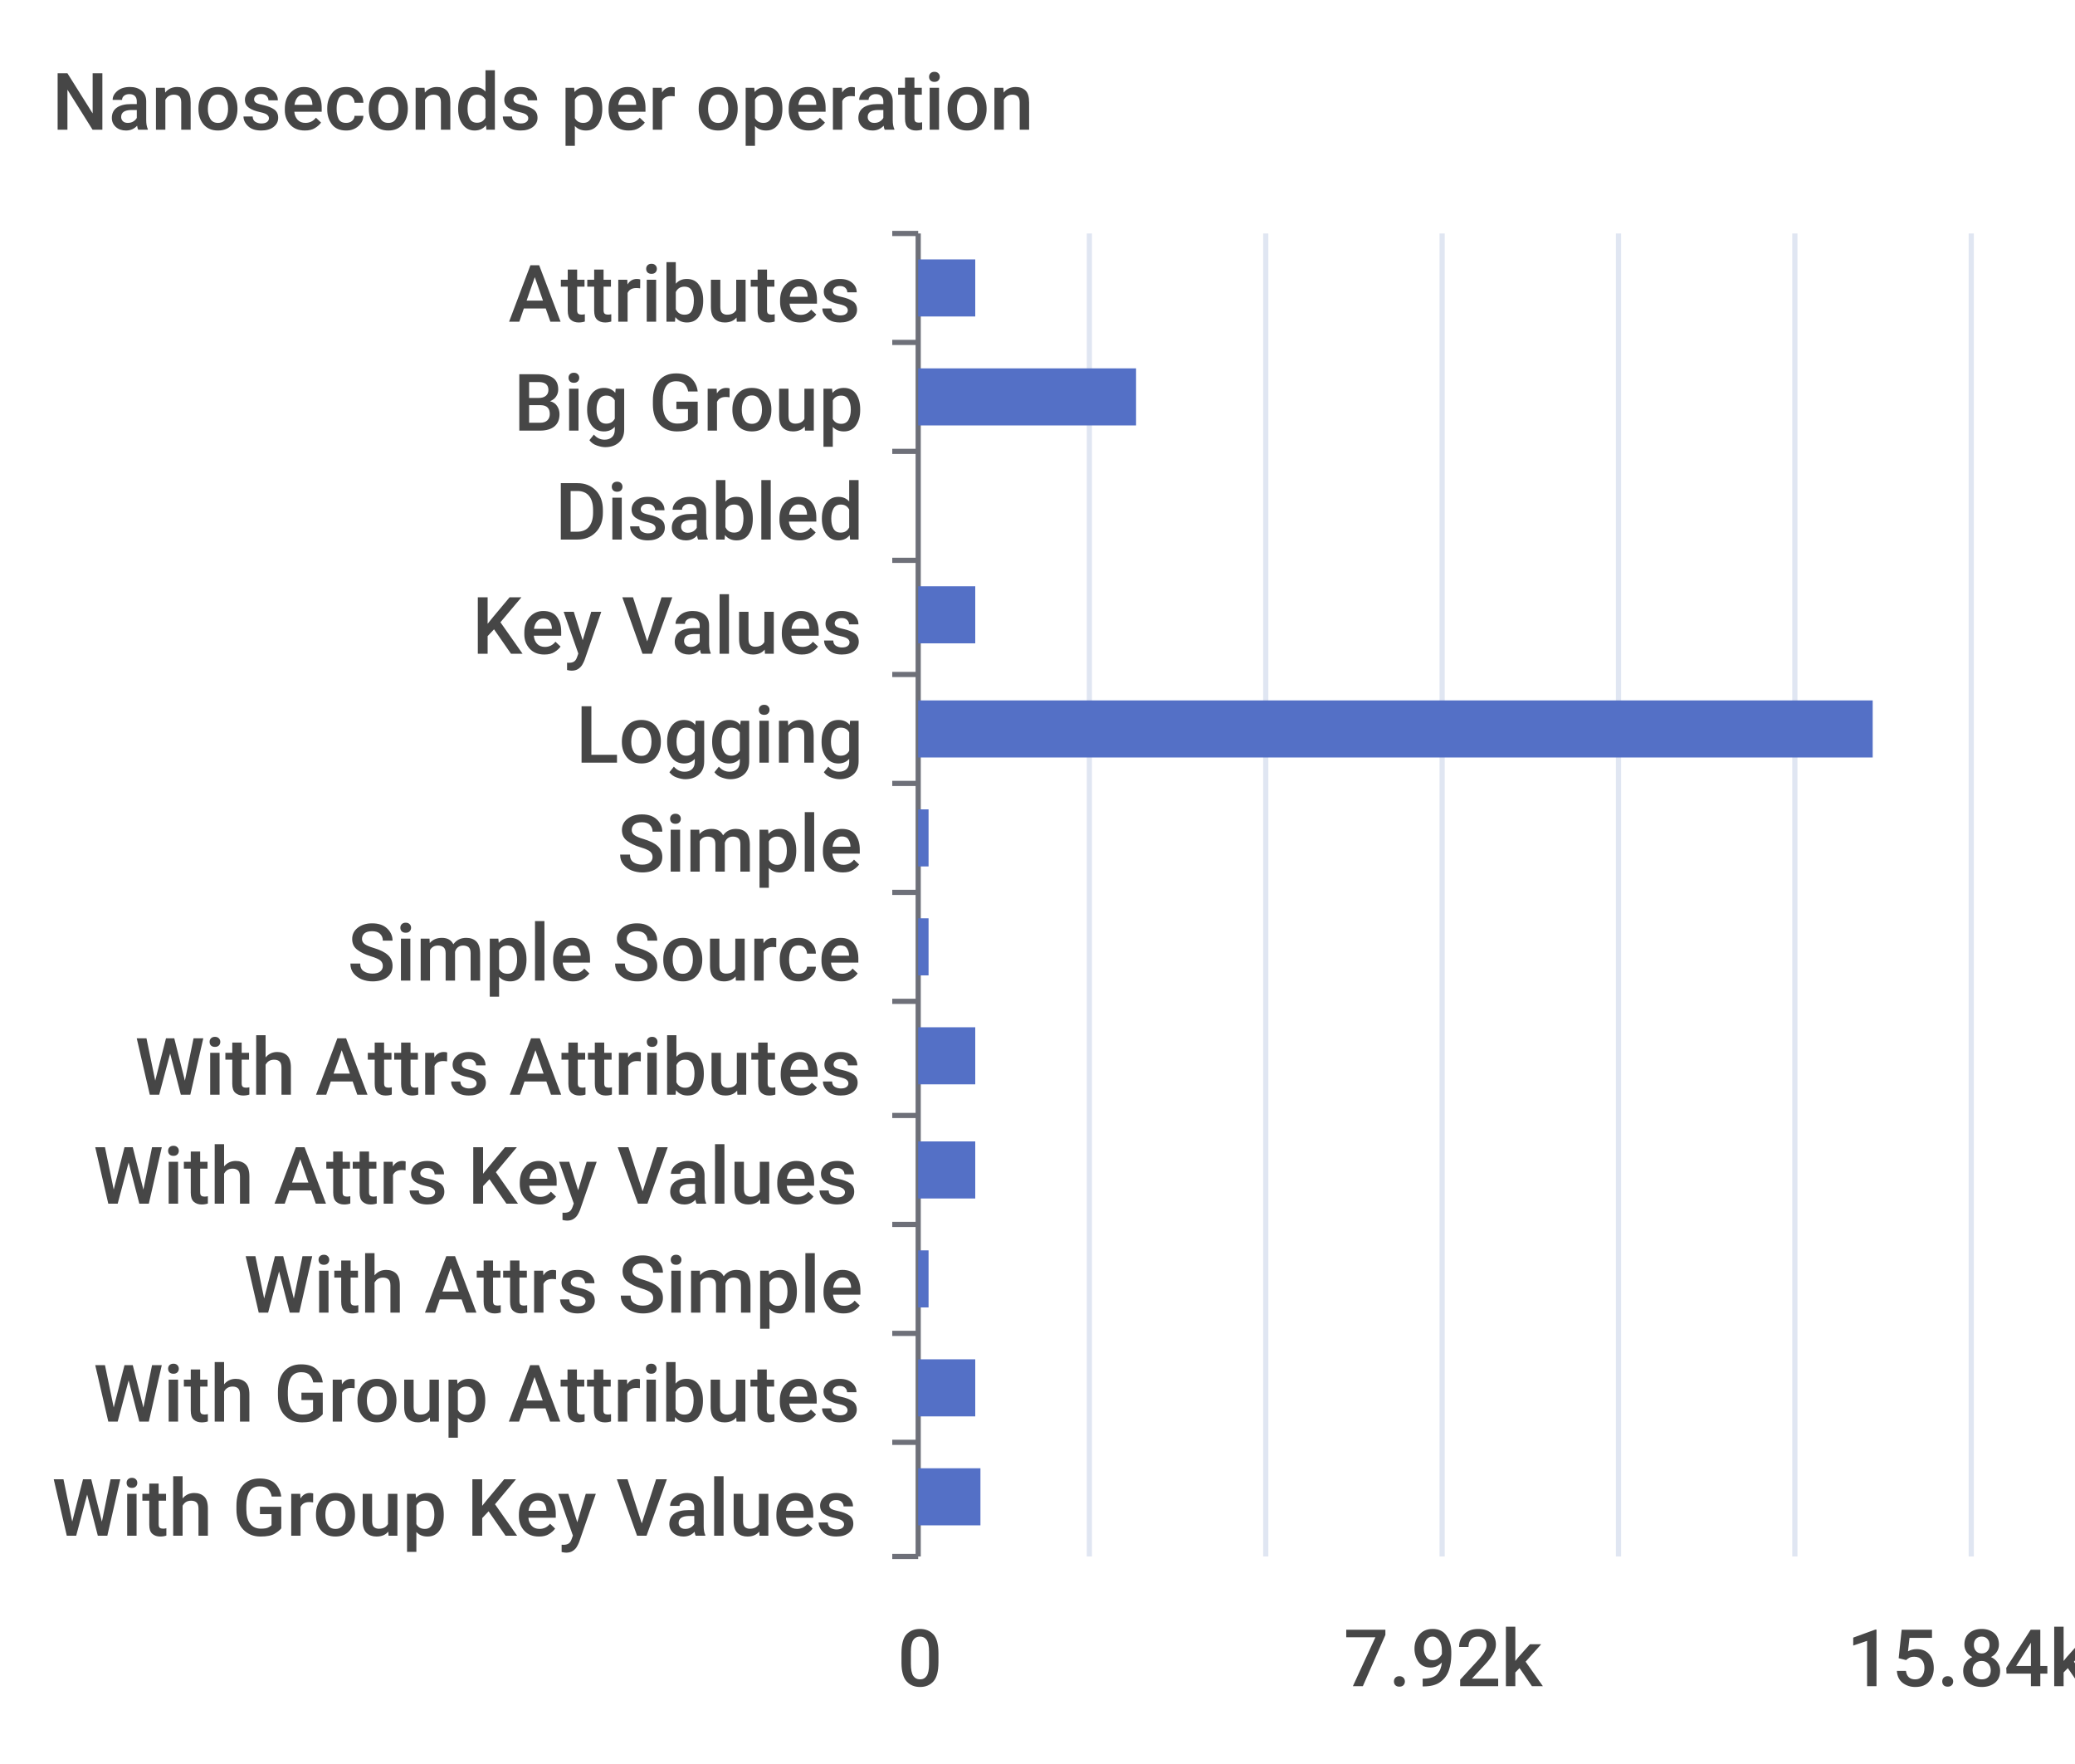
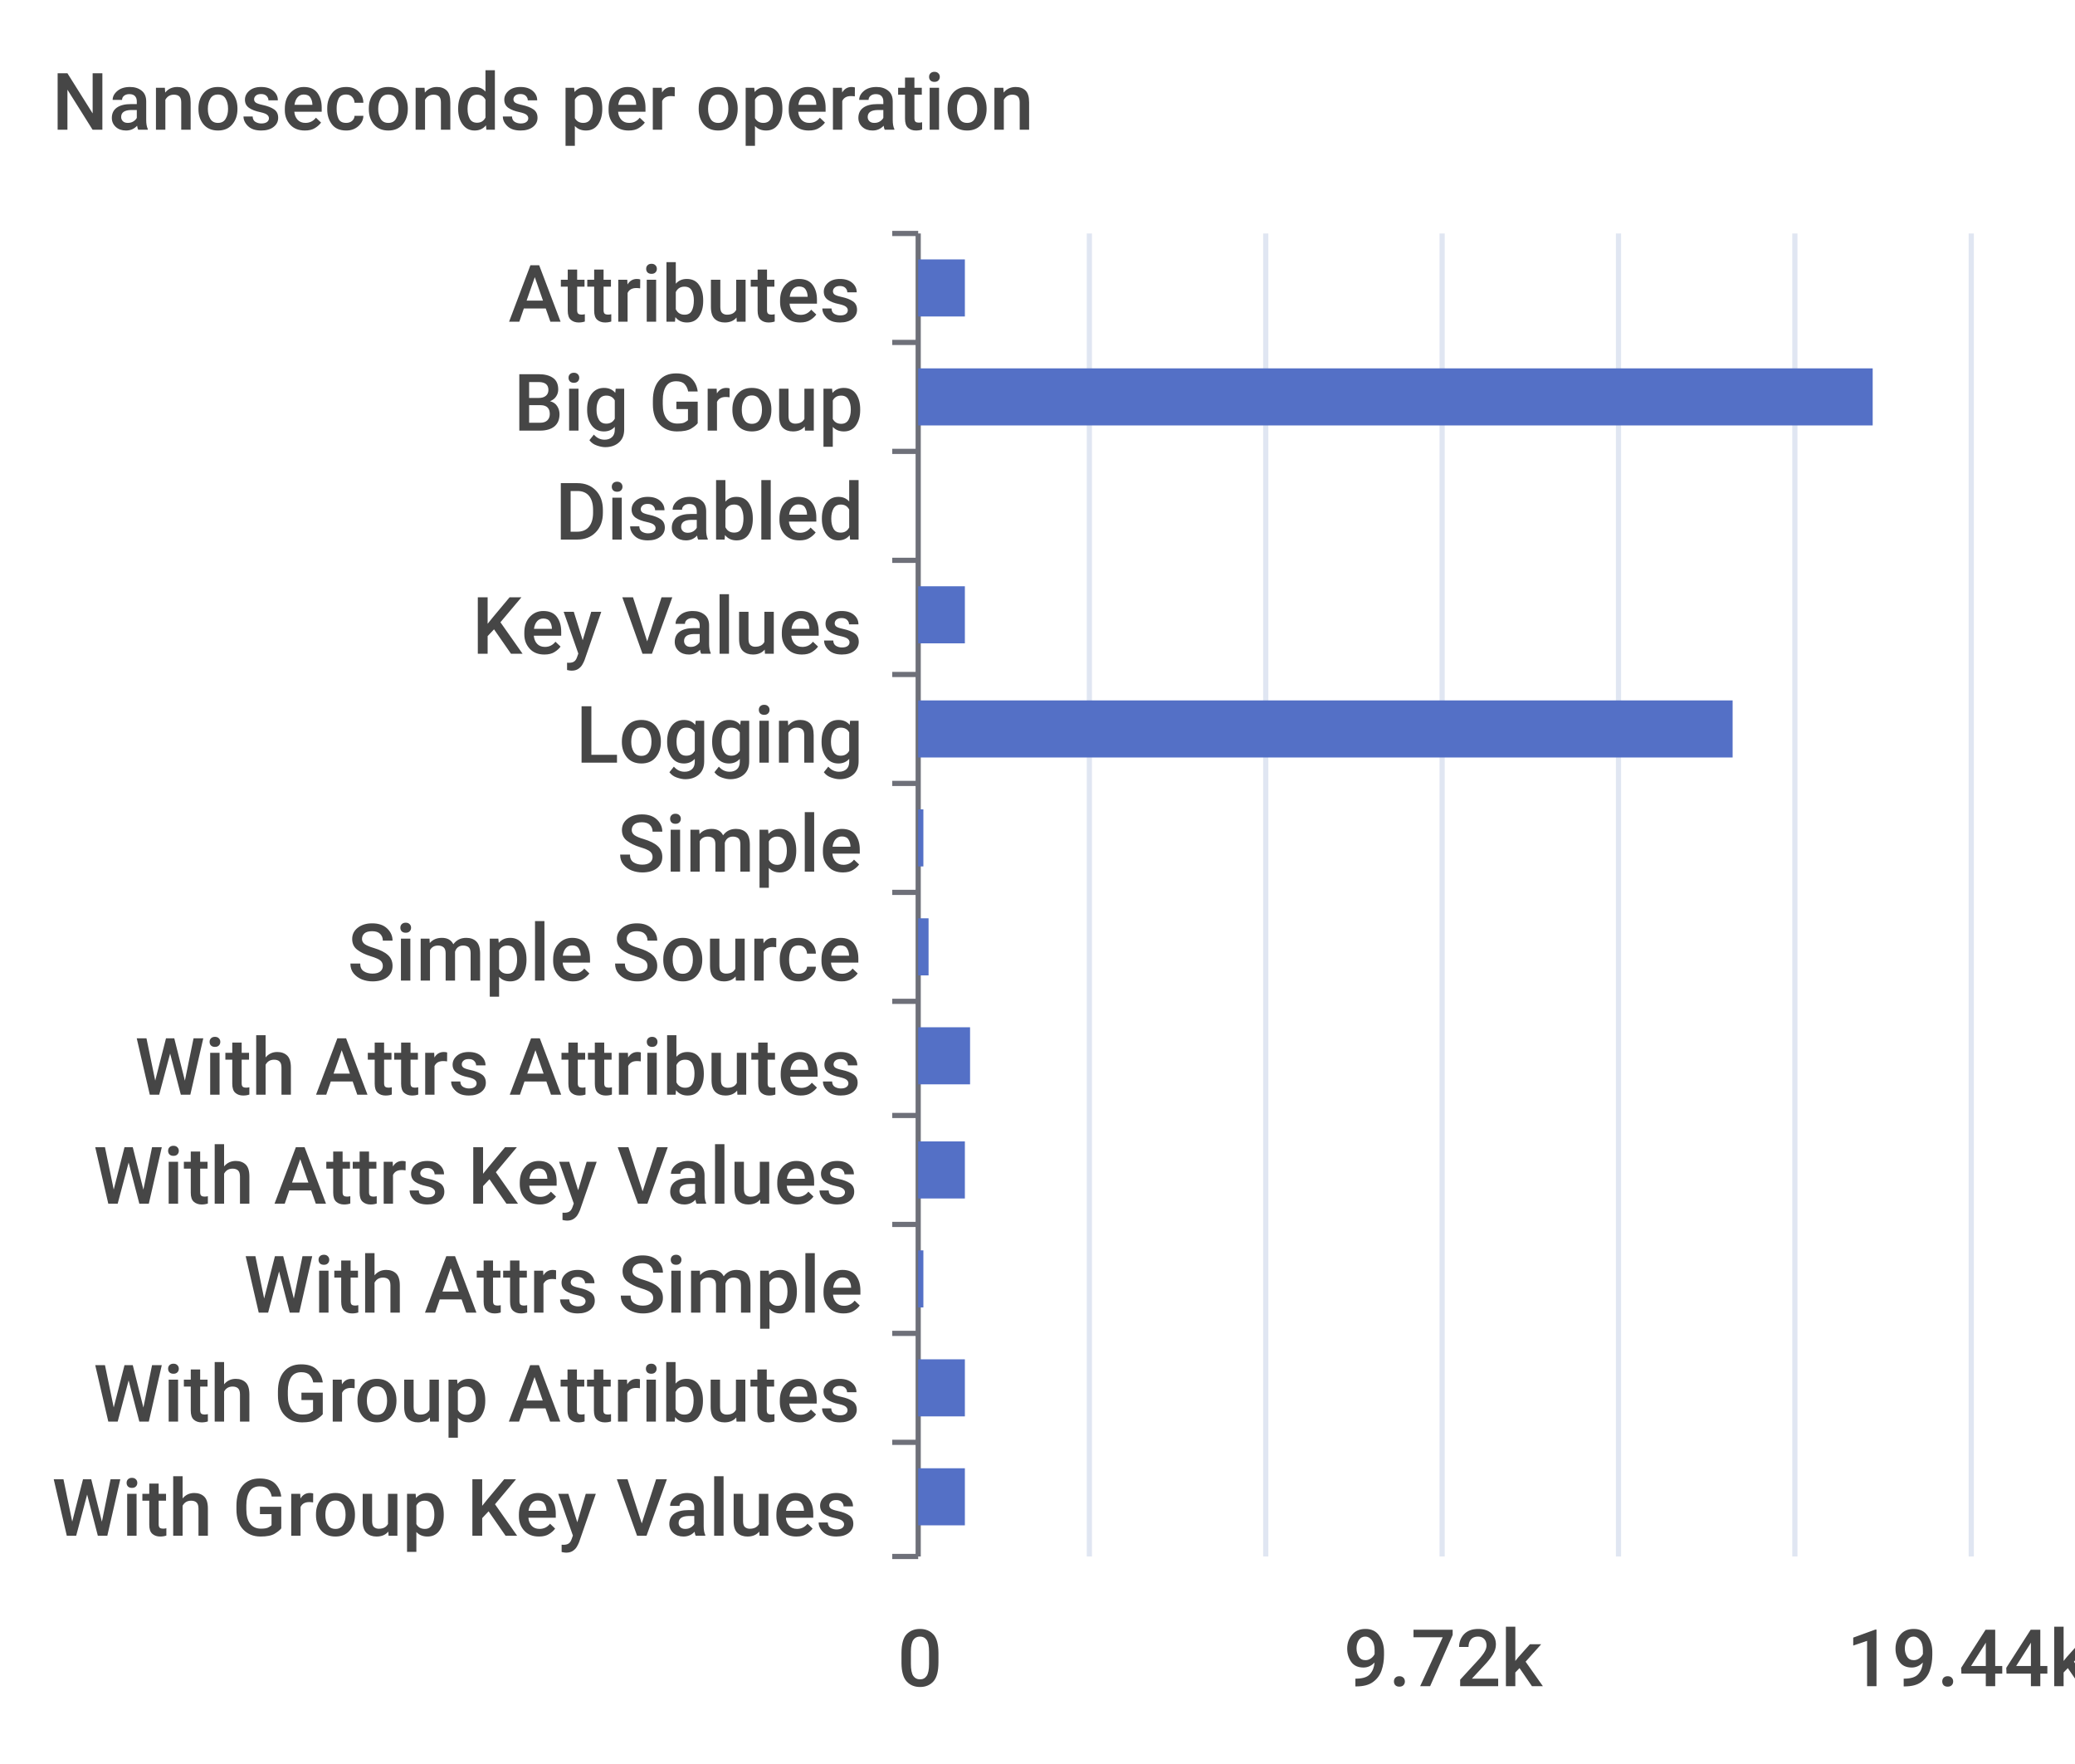
<svg xmlns="http://www.w3.org/2000/svg" width="400" height="340">\n<path d="M 0 0 L 400 0 L 400 340 L 0 340 L 0 0" style="stroke-width:0;stroke:none;fill:rgba(255,255,255,1.0)" />
  <text x="10" y="25" style="stroke-width:0;stroke:none;fill:rgba(70,70,70,1.0);font-size:15.3px;font-family:'Roboto Medium',sans-serif">Nanoseconds per operation</text>
  <path d="M 172 45 L 177 45" style="stroke-width:1;stroke:rgba(110,112,121,1.0);fill:none" />
  <path d="M 172 66 L 177 66" style="stroke-width:1;stroke:rgba(110,112,121,1.0);fill:none" />
  <path d="M 172 87 L 177 87" style="stroke-width:1;stroke:rgba(110,112,121,1.0);fill:none" />
  <path d="M 172 108 L 177 108" style="stroke-width:1;stroke:rgba(110,112,121,1.0);fill:none" />
  <path d="M 172 130 L 177 130" style="stroke-width:1;stroke:rgba(110,112,121,1.0);fill:none" />
  <path d="M 172 151 L 177 151" style="stroke-width:1;stroke:rgba(110,112,121,1.0);fill:none" />
  <path d="M 172 172 L 177 172" style="stroke-width:1;stroke:rgba(110,112,121,1.0);fill:none" />
  <path d="M 172 193 L 177 193" style="stroke-width:1;stroke:rgba(110,112,121,1.0);fill:none" />
  <path d="M 172 215 L 177 215" style="stroke-width:1;stroke:rgba(110,112,121,1.0);fill:none" />
  <path d="M 172 236 L 177 236" style="stroke-width:1;stroke:rgba(110,112,121,1.0);fill:none" />
  <path d="M 172 257 L 177 257" style="stroke-width:1;stroke:rgba(110,112,121,1.0);fill:none" />
  <path d="M 172 278 L 177 278" style="stroke-width:1;stroke:rgba(110,112,121,1.0);fill:none" />
  <path d="M 172 300 L 177 300" style="stroke-width:1;stroke:rgba(110,112,121,1.0);fill:none" />
  <path d="M 177 45 L 177 300" style="stroke-width:1;stroke:rgba(110,112,121,1.0);fill:none" />
  <text x="98" y="62" style="stroke-width:0;stroke:none;fill:rgba(70,70,70,1.0);font-size:15.3px;font-family:'Roboto Medium',sans-serif">Attributes</text>
  <text x="99" y="83" style="stroke-width:0;stroke:none;fill:rgba(70,70,70,1.0);font-size:15.3px;font-family:'Roboto Medium',sans-serif">Big Group</text>
  <text x="107" y="104" style="stroke-width:0;stroke:none;fill:rgba(70,70,70,1.0);font-size:15.3px;font-family:'Roboto Medium',sans-serif">Disabled</text>
  <text x="91" y="126" style="stroke-width:0;stroke:none;fill:rgba(70,70,70,1.0);font-size:15.3px;font-family:'Roboto Medium',sans-serif">Key Values</text>
  <text x="111" y="147" style="stroke-width:0;stroke:none;fill:rgba(70,70,70,1.0);font-size:15.3px;font-family:'Roboto Medium',sans-serif">Logging</text>
  <text x="119" y="168" style="stroke-width:0;stroke:none;fill:rgba(70,70,70,1.0);font-size:15.3px;font-family:'Roboto Medium',sans-serif">Simple</text>
  <text x="67" y="189" style="stroke-width:0;stroke:none;fill:rgba(70,70,70,1.0);font-size:15.3px;font-family:'Roboto Medium',sans-serif">Simple Source</text>
  <text x="26" y="211" style="stroke-width:0;stroke:none;fill:rgba(70,70,70,1.0);font-size:15.3px;font-family:'Roboto Medium',sans-serif">With Attrs Attributes</text>
  <text x="18" y="232" style="stroke-width:0;stroke:none;fill:rgba(70,70,70,1.0);font-size:15.3px;font-family:'Roboto Medium',sans-serif">With Attrs Key Values</text>
  <text x="47" y="253" style="stroke-width:0;stroke:none;fill:rgba(70,70,70,1.0);font-size:15.3px;font-family:'Roboto Medium',sans-serif">With Attrs Simple</text>
  <text x="18" y="274" style="stroke-width:0;stroke:none;fill:rgba(70,70,70,1.0);font-size:15.3px;font-family:'Roboto Medium',sans-serif">With Group Attributes</text>
  <text x="10" y="296" style="stroke-width:0;stroke:none;fill:rgba(70,70,70,1.0);font-size:15.3px;font-family:'Roboto Medium',sans-serif">With Group Key Values</text>
  <text x="173" y="325" style="stroke-width:0;stroke:none;fill:rgba(70,70,70,1.0);font-size:15.3px;font-family:'Roboto Medium',sans-serif">0</text>
-   <text x="259" y="325" style="stroke-width:0;stroke:none;fill:rgba(70,70,70,1.0);font-size:15.3px;font-family:'Roboto Medium',sans-serif">7.92k</text>
-   <text x="356" y="325" style="stroke-width:0;stroke:none;fill:rgba(70,70,70,1.0);font-size:15.3px;font-family:'Roboto Medium',sans-serif">15.84k</text>
+   <text x="259" y="325" style="stroke-width:0;stroke:none;fill:rgba(70,70,70,1.0);font-size:15.3px;font-family:'Roboto Medium',sans-serif">9.72k</text>
+   <text x="356" y="325" style="stroke-width:0;stroke:none;fill:rgba(70,70,70,1.0);font-size:15.3px;font-family:'Roboto Medium',sans-serif">19.44k</text>
  <path d="M 210 45 L 210 300" style="stroke-width:1;stroke:rgba(224,230,242,1.0);fill:none" />
  <path d="M 244 45 L 244 300" style="stroke-width:1;stroke:rgba(224,230,242,1.0);fill:none" />
  <path d="M 278 45 L 278 300" style="stroke-width:1;stroke:rgba(224,230,242,1.0);fill:none" />
  <path d="M 312 45 L 312 300" style="stroke-width:1;stroke:rgba(224,230,242,1.0);fill:none" />
  <path d="M 346 45 L 346 300" style="stroke-width:1;stroke:rgba(224,230,242,1.0);fill:none" />
  <path d="M 380 45 L 380 300" style="stroke-width:1;stroke:rgba(224,230,242,1.0);fill:none" />
-   <path d="M 177 283 L 189 283 L 189 294 L 177 294 L 177 283" style="stroke-width:0;stroke:none;fill:rgba(84,112,198,1.0)" />
-   <path d="M 177 262 L 188 262 L 188 273 L 177 273 L 177 262" style="stroke-width:0;stroke:none;fill:rgba(84,112,198,1.0)" />
-   <path d="M 177 241 L 179 241 L 179 252 L 177 252 L 177 241" style="stroke-width:0;stroke:none;fill:rgba(84,112,198,1.0)" />
-   <path d="M 177 220 L 188 220 L 188 231 L 177 231 L 177 220" style="stroke-width:0;stroke:none;fill:rgba(84,112,198,1.0)" />
-   <path d="M 177 198 L 188 198 L 188 209 L 177 209 L 177 198" style="stroke-width:0;stroke:none;fill:rgba(84,112,198,1.0)" />
+   <path d="M 177 283 L 186 283 L 186 294 L 177 294 L 177 283" style="stroke-width:0;stroke:none;fill:rgba(84,112,198,1.0)" />
+   <path d="M 177 262 L 186 262 L 186 273 L 177 273 L 177 262" style="stroke-width:0;stroke:none;fill:rgba(84,112,198,1.0)" />
+   <path d="M 177 241 L 178 241 L 178 252 L 177 252 L 177 241" style="stroke-width:0;stroke:none;fill:rgba(84,112,198,1.0)" />
+   <path d="M 177 220 L 186 220 L 186 231 L 177 231 L 177 220" style="stroke-width:0;stroke:none;fill:rgba(84,112,198,1.0)" />
+   <path d="M 177 198 L 187 198 L 187 209 L 177 209 L 177 198" style="stroke-width:0;stroke:none;fill:rgba(84,112,198,1.0)" />
  <path d="M 177 177 L 179 177 L 179 188 L 177 188 L 177 177" style="stroke-width:0;stroke:none;fill:rgba(84,112,198,1.0)" />
-   <path d="M 177 156 L 179 156 L 179 167 L 177 167 L 177 156" style="stroke-width:0;stroke:none;fill:rgba(84,112,198,1.0)" />
-   <path d="M 177 135 L 361 135 L 361 146 L 177 146 L 177 135" style="stroke-width:0;stroke:none;fill:rgba(84,112,198,1.0)" />
-   <path d="M 177 113 L 188 113 L 188 124 L 177 124 L 177 113" style="stroke-width:0;stroke:none;fill:rgba(84,112,198,1.0)" />
+   <path d="M 177 156 L 178 156 L 178 167 L 177 167 L 177 156" style="stroke-width:0;stroke:none;fill:rgba(84,112,198,1.0)" />
+   <path d="M 177 135 L 334 135 L 334 146 L 177 146 L 177 135" style="stroke-width:0;stroke:none;fill:rgba(84,112,198,1.0)" />
+   <path d="M 177 113 L 186 113 L 186 124 L 177 124 L 177 113" style="stroke-width:0;stroke:none;fill:rgba(84,112,198,1.0)" />
  <path d="M 177 92 L 177 92 L 177 103 L 177 103 L 177 92" style="stroke-width:0;stroke:none;fill:rgba(84,112,198,1.0)" />
-   <path d="M 177 71 L 219 71 L 219 82 L 177 82 L 177 71" style="stroke-width:0;stroke:none;fill:rgba(84,112,198,1.0)" />
-   <path d="M 177 50 L 188 50 L 188 61 L 177 61 L 177 50" style="stroke-width:0;stroke:none;fill:rgba(84,112,198,1.0)" />
+   <path d="M 177 71 L 361 71 L 361 82 L 177 82 L 177 71" style="stroke-width:0;stroke:none;fill:rgba(84,112,198,1.0)" />
+   <path d="M 177 50 L 186 50 L 186 61 L 177 61 L 177 50" style="stroke-width:0;stroke:none;fill:rgba(84,112,198,1.0)" />
</svg>
